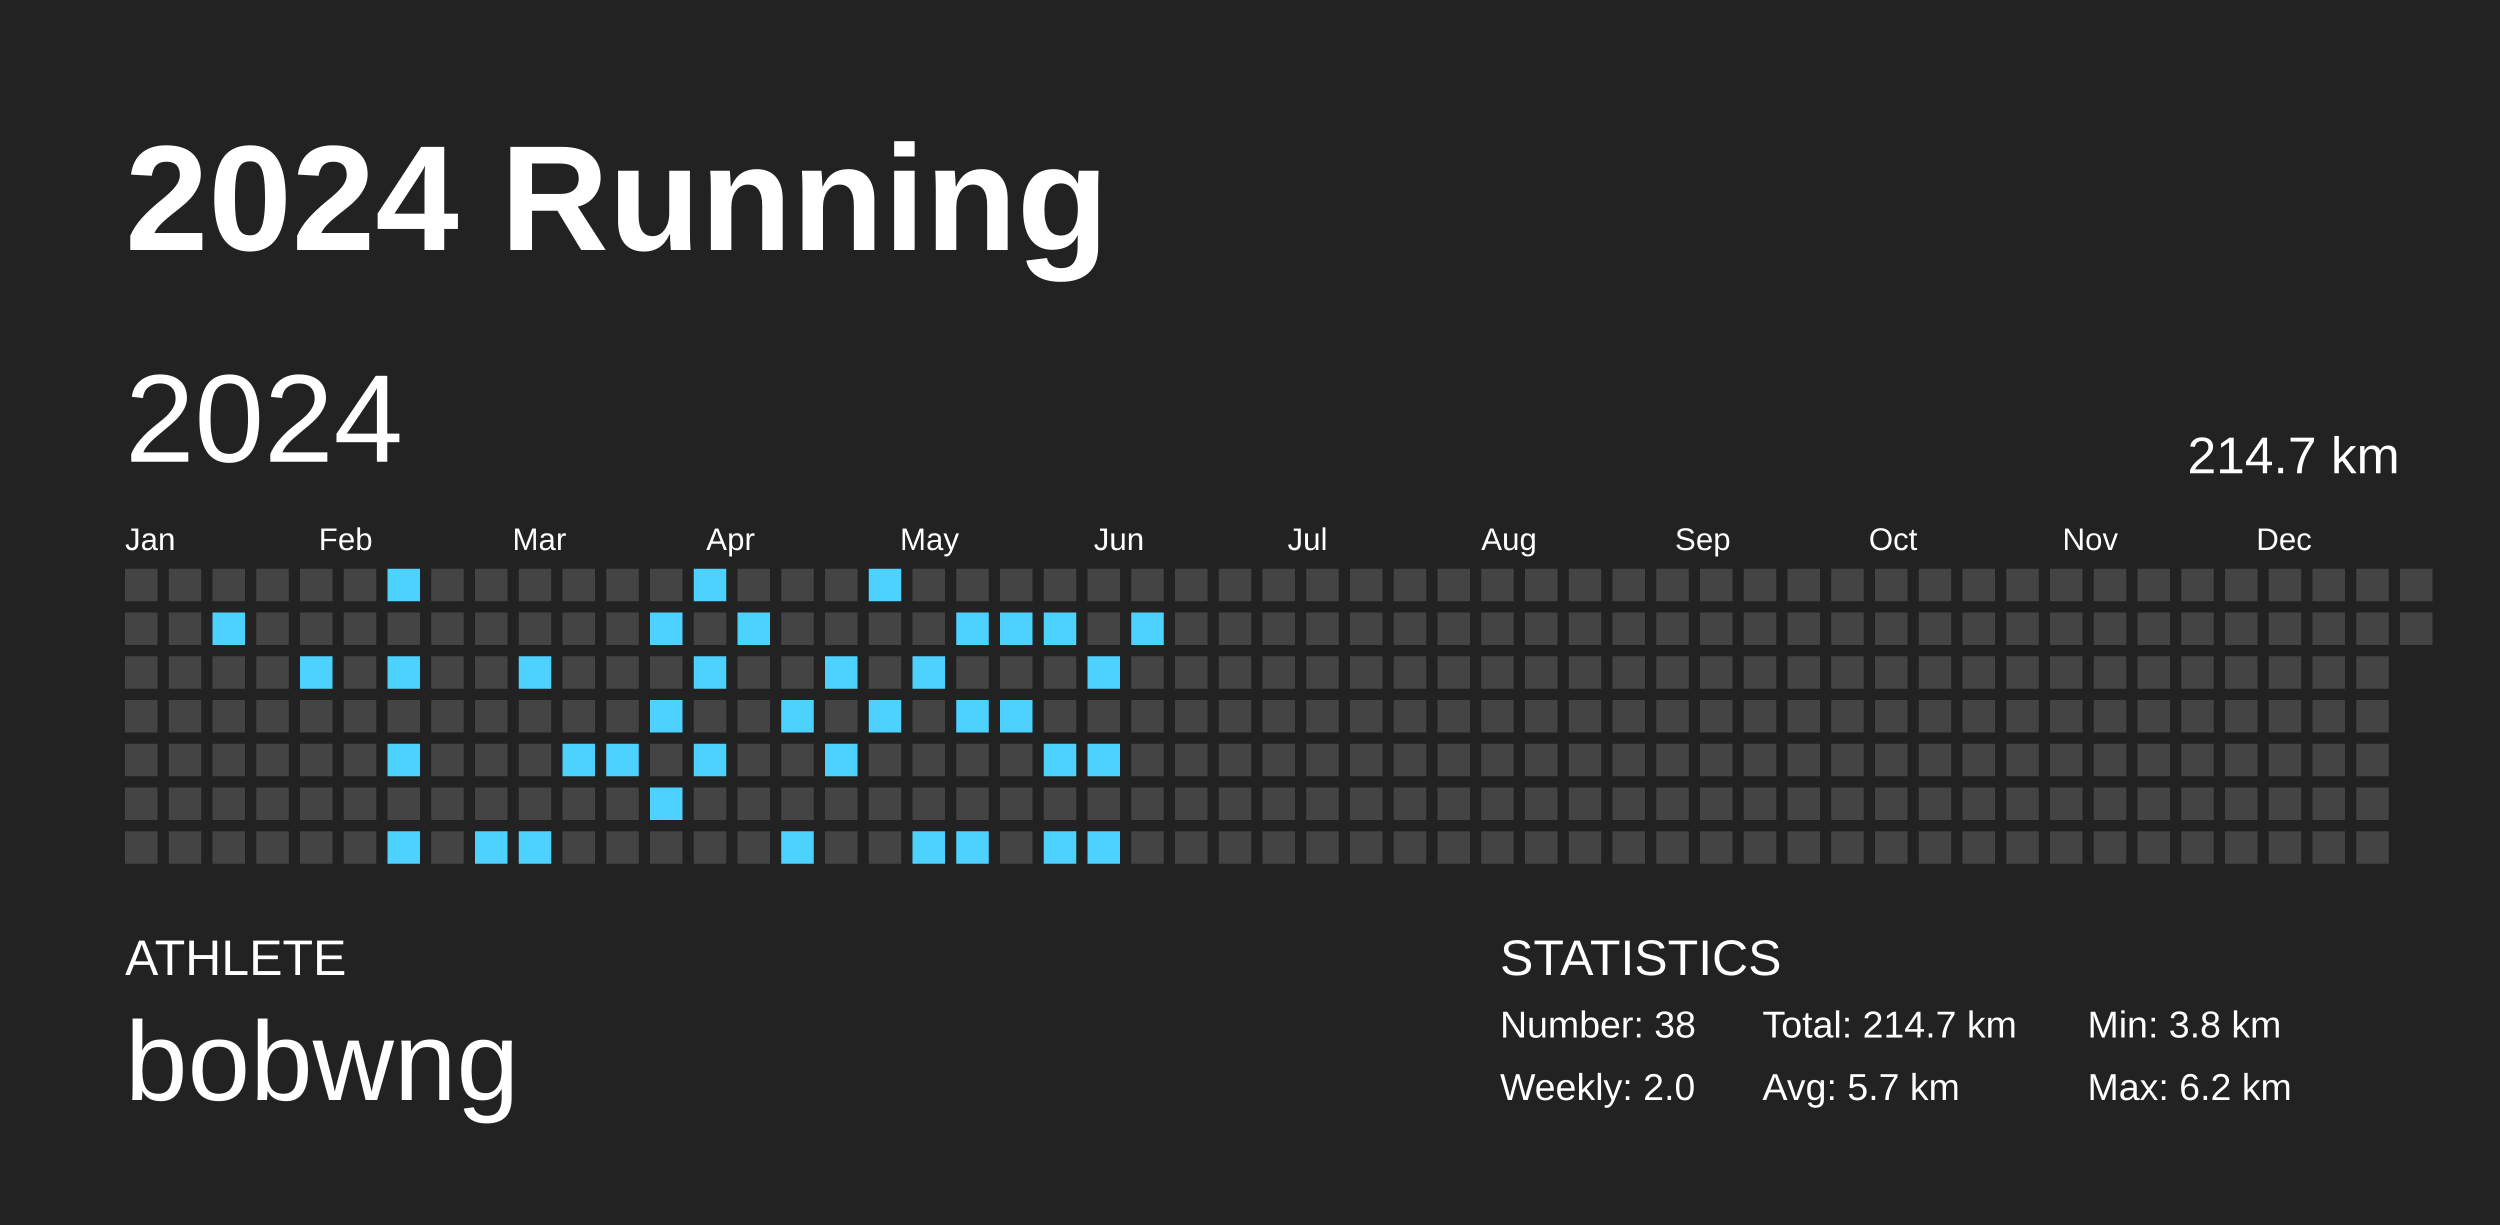
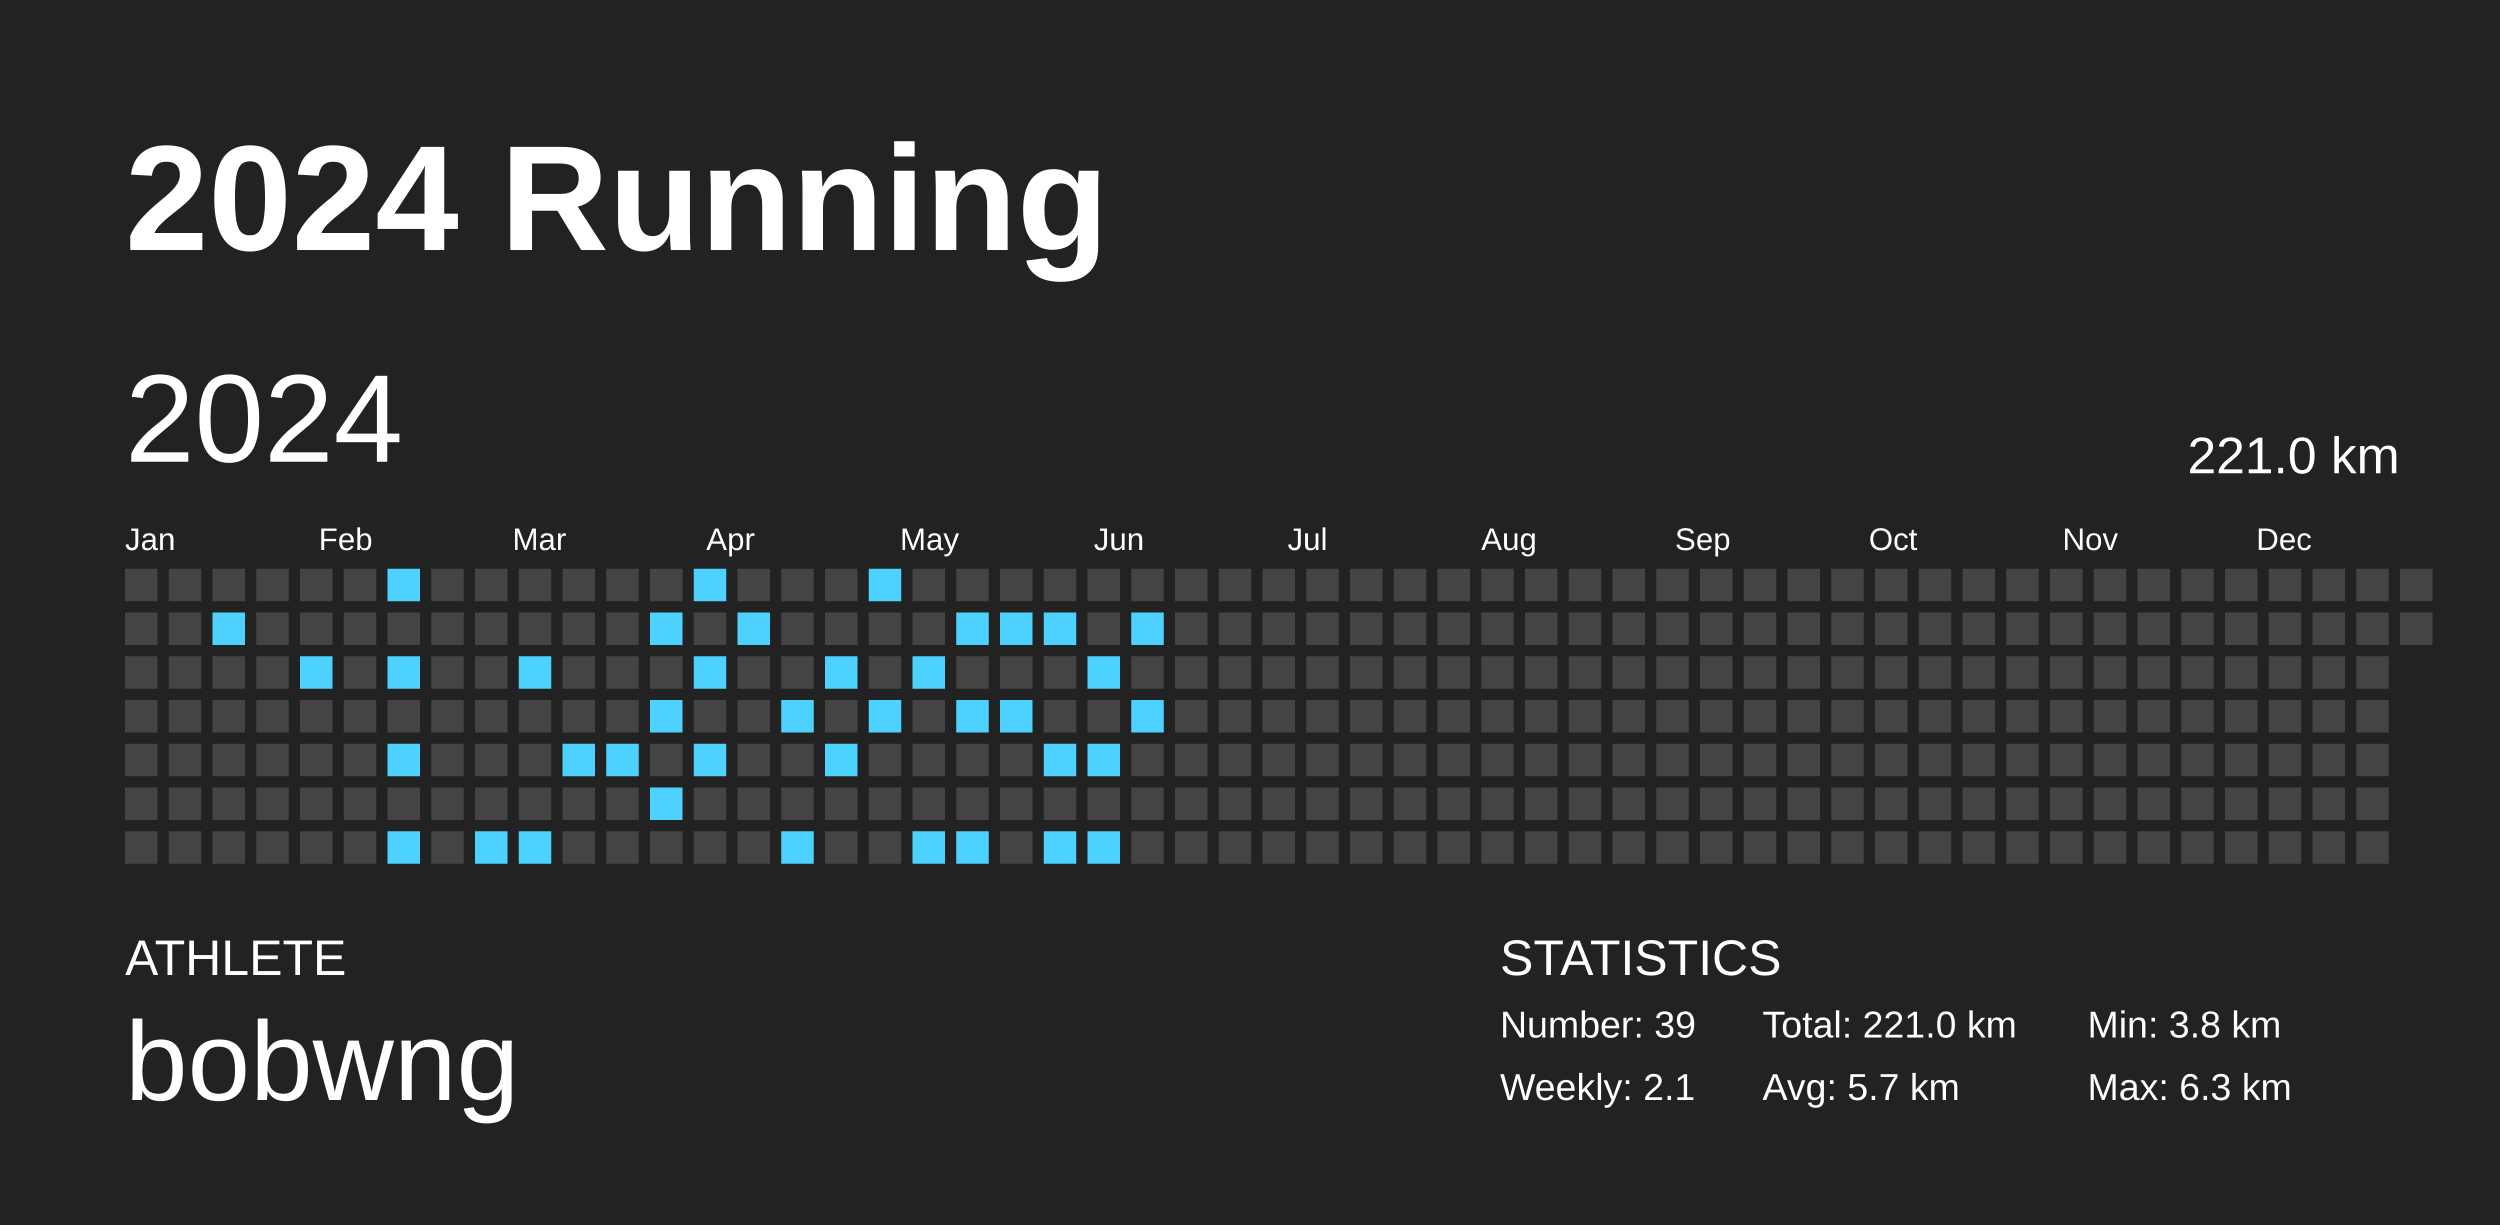
<svg xmlns="http://www.w3.org/2000/svg" baseProfile="full" height="98mm" version="1.1" viewBox="0,0,200,98" width="200mm">
  <defs />
  <rect fill="#222222" height="98" width="200" x="0" y="0" />
  <text fill="#FFFFFF" style="font-size:12px; font-family:Arial; font-weight:bold;" x="10" y="20">2024 Running</text>
  <text fill="#FFFFFF" style="font-size:4px; font-family:Arial" x="10" y="78">ATHLETE</text>
  <text fill="#FFFFFF" style="font-size:9px; font-family:Arial" x="10" y="88">bobwng</text>
  <text fill="#FFFFFF" style="font-size:4px; font-family:Arial" x="120" y="78">STATISTICS</text>
-   <text fill="#FFFFFF" style="font-size:3px; font-family:Arial" x="120" y="83">Number: 38</text>
-   <text fill="#FFFFFF" style="font-size:3px; font-family:Arial" x="120" y="88">Weekly: 2.0</text>
-   <text fill="#FFFFFF" style="font-size:3px; font-family:Arial" x="141" y="83">Total: 214.7 km</text>
+   <text fill="#FFFFFF" style="font-size:3px; font-family:Arial" x="120" y="83">Number: 39</text>
+   <text fill="#FFFFFF" style="font-size:3px; font-family:Arial" x="120" y="88">Weekly: 2.1</text>
+   <text fill="#FFFFFF" style="font-size:3px; font-family:Arial" x="141" y="83">Total: 221.0 km</text>
  <text fill="#FFFFFF" style="font-size:3px; font-family:Arial" x="141" y="88">Avg: 5.7 km</text>
  <text fill="#FFFFFF" style="font-size:3px; font-family:Arial" x="167" y="83">Min: 3.8 km</text>
-   <text fill="#FFFFFF" style="font-size:3px; font-family:Arial" x="167" y="88">Max: 6.2 km</text>
+   <text fill="#FFFFFF" style="font-size:3px; font-family:Arial" x="167" y="88">Max: 6.3 km</text>
  <text dominant-baseline="hanging" fill="#FFFFFF" style="font-size:10.0px; font-family:Arial;" x="10" y="30">2024</text>
-   <text dominant-baseline="hanging" fill="#FFFFFF" style="font-size:4.125px; font-family:Arial;" x="175" y="35">214.7 km</text>
+   <text dominant-baseline="hanging" fill="#FFFFFF" style="font-size:4.125px; font-family:Arial;" x="175" y="35">221.0 km</text>
  <text fill="#FFFFFF" style="font-size:2.5px; font-family:Arial" x="10.0" y="44">Jan</text>
  <text fill="#FFFFFF" style="font-size:2.5px; font-family:Arial" x="25.5" y="44">Feb</text>
  <text fill="#FFFFFF" style="font-size:2.5px; font-family:Arial" x="41.0" y="44">Mar</text>
  <text fill="#FFFFFF" style="font-size:2.5px; font-family:Arial" x="56.5" y="44">Apr</text>
  <text fill="#FFFFFF" style="font-size:2.5px; font-family:Arial" x="72.0" y="44">May</text>
  <text fill="#FFFFFF" style="font-size:2.5px; font-family:Arial" x="87.5" y="44">Jun</text>
  <text fill="#FFFFFF" style="font-size:2.5px; font-family:Arial" x="103.0" y="44">Jul</text>
  <text fill="#FFFFFF" style="font-size:2.5px; font-family:Arial" x="118.5" y="44">Aug</text>
  <text fill="#FFFFFF" style="font-size:2.5px; font-family:Arial" x="134.0" y="44">Sep</text>
  <text fill="#FFFFFF" style="font-size:2.5px; font-family:Arial" x="149.5" y="44">Oct</text>
  <text fill="#FFFFFF" style="font-size:2.5px; font-family:Arial" x="165.0" y="44">Nov</text>
  <text fill="#FFFFFF" style="font-size:2.5px; font-family:Arial" x="180.5" y="44">Dec</text>
  <rect fill="#444444" height="2.6" width="2.6" x="10.0" y="45.5" />
  <rect fill="#444444" height="2.6" width="2.6" x="10.0" y="49.0" />
  <rect fill="#444444" height="2.6" width="2.6" x="10.0" y="52.5" />
  <rect fill="#444444" height="2.6" width="2.6" x="10.0" y="56.0" />
  <rect fill="#444444" height="2.6" width="2.6" x="10.0" y="59.5" />
  <rect fill="#444444" height="2.6" width="2.6" x="10.0" y="63.0" />
  <rect fill="#444444" height="2.6" width="2.6" x="10.0" y="66.5" />
  <rect fill="#444444" height="2.6" width="2.6" x="13.5" y="45.5" />
  <rect fill="#444444" height="2.6" width="2.6" x="13.5" y="49.0" />
  <rect fill="#444444" height="2.6" width="2.6" x="13.5" y="52.5" />
  <rect fill="#444444" height="2.6" width="2.6" x="13.5" y="56.0" />
  <rect fill="#444444" height="2.6" width="2.6" x="13.5" y="59.5" />
  <rect fill="#444444" height="2.6" width="2.6" x="13.5" y="63.0" />
  <rect fill="#444444" height="2.6" width="2.6" x="13.5" y="66.5" />
  <rect fill="#444444" height="2.6" width="2.6" x="17.0" y="45.5" />
  <rect fill="#4dd2ff" height="2.6" width="2.6" x="17.0" y="49.0" />
  <rect fill="#444444" height="2.6" width="2.6" x="17.0" y="52.5" />
  <rect fill="#444444" height="2.6" width="2.6" x="17.0" y="56.0" />
  <rect fill="#444444" height="2.6" width="2.6" x="17.0" y="59.5" />
  <rect fill="#444444" height="2.6" width="2.6" x="17.0" y="63.0" />
  <rect fill="#444444" height="2.6" width="2.6" x="17.0" y="66.5" />
  <rect fill="#444444" height="2.6" width="2.6" x="20.5" y="45.5" />
  <rect fill="#444444" height="2.6" width="2.6" x="20.5" y="49.0" />
  <rect fill="#444444" height="2.6" width="2.6" x="20.5" y="52.5" />
  <rect fill="#444444" height="2.6" width="2.6" x="20.5" y="56.0" />
  <rect fill="#444444" height="2.6" width="2.6" x="20.5" y="59.5" />
  <rect fill="#444444" height="2.6" width="2.6" x="20.5" y="63.0" />
  <rect fill="#444444" height="2.6" width="2.6" x="20.5" y="66.5" />
  <rect fill="#444444" height="2.6" width="2.6" x="24.0" y="45.5" />
  <rect fill="#444444" height="2.6" width="2.6" x="24.0" y="49.0" />
  <rect fill="#4dd2ff" height="2.6" width="2.6" x="24.0" y="52.5" />
  <rect fill="#444444" height="2.6" width="2.6" x="24.0" y="56.0" />
  <rect fill="#444444" height="2.6" width="2.6" x="24.0" y="59.5" />
  <rect fill="#444444" height="2.6" width="2.6" x="24.0" y="63.0" />
  <rect fill="#444444" height="2.6" width="2.6" x="24.0" y="66.5" />
  <rect fill="#444444" height="2.6" width="2.6" x="27.5" y="45.5" />
  <rect fill="#444444" height="2.6" width="2.6" x="27.5" y="49.0" />
  <rect fill="#444444" height="2.6" width="2.6" x="27.5" y="52.5" />
  <rect fill="#444444" height="2.6" width="2.6" x="27.5" y="56.0" />
  <rect fill="#444444" height="2.6" width="2.6" x="27.5" y="59.5" />
  <rect fill="#444444" height="2.6" width="2.6" x="27.5" y="63.0" />
  <rect fill="#444444" height="2.6" width="2.6" x="27.5" y="66.5" />
  <rect fill="#4dd2ff" height="2.6" width="2.6" x="31.0" y="45.5" />
  <rect fill="#444444" height="2.6" width="2.6" x="31.0" y="49.0" />
  <rect fill="#4dd2ff" height="2.6" width="2.6" x="31.0" y="52.5" />
  <rect fill="#444444" height="2.6" width="2.6" x="31.0" y="56.0" />
  <rect fill="#4dd2ff" height="2.6" width="2.6" x="31.0" y="59.5" />
  <rect fill="#444444" height="2.6" width="2.6" x="31.0" y="63.0" />
  <rect fill="#4dd2ff" height="2.6" width="2.6" x="31.0" y="66.5" />
  <rect fill="#444444" height="2.6" width="2.6" x="34.5" y="45.5" />
  <rect fill="#444444" height="2.6" width="2.6" x="34.5" y="49.0" />
  <rect fill="#444444" height="2.6" width="2.6" x="34.5" y="52.5" />
  <rect fill="#444444" height="2.6" width="2.6" x="34.5" y="56.0" />
  <rect fill="#444444" height="2.6" width="2.6" x="34.5" y="59.5" />
  <rect fill="#444444" height="2.6" width="2.6" x="34.5" y="63.0" />
  <rect fill="#444444" height="2.6" width="2.6" x="34.5" y="66.5" />
  <rect fill="#444444" height="2.6" width="2.6" x="38.0" y="45.5" />
  <rect fill="#444444" height="2.6" width="2.6" x="38.0" y="49.0" />
  <rect fill="#444444" height="2.6" width="2.6" x="38.0" y="52.5" />
  <rect fill="#444444" height="2.6" width="2.6" x="38.0" y="56.0" />
  <rect fill="#444444" height="2.6" width="2.6" x="38.0" y="59.5" />
  <rect fill="#444444" height="2.6" width="2.6" x="38.0" y="63.0" />
  <rect fill="#4dd2ff" height="2.6" width="2.6" x="38.0" y="66.5" />
  <rect fill="#444444" height="2.6" width="2.6" x="41.5" y="45.5" />
  <rect fill="#444444" height="2.6" width="2.6" x="41.5" y="49.0" />
  <rect fill="#4dd2ff" height="2.6" width="2.6" x="41.5" y="52.5" />
  <rect fill="#444444" height="2.6" width="2.6" x="41.5" y="56.0" />
  <rect fill="#444444" height="2.6" width="2.6" x="41.5" y="59.5" />
  <rect fill="#444444" height="2.6" width="2.6" x="41.5" y="63.0" />
  <rect fill="#4dd2ff" height="2.6" width="2.6" x="41.5" y="66.5" />
  <rect fill="#444444" height="2.6" width="2.6" x="45.0" y="45.5" />
  <rect fill="#444444" height="2.6" width="2.6" x="45.0" y="49.0" />
  <rect fill="#444444" height="2.6" width="2.6" x="45.0" y="52.5" />
  <rect fill="#444444" height="2.6" width="2.6" x="45.0" y="56.0" />
  <rect fill="#4dd2ff" height="2.6" width="2.6" x="45.0" y="59.5" />
  <rect fill="#444444" height="2.6" width="2.6" x="45.0" y="63.0" />
  <rect fill="#444444" height="2.6" width="2.6" x="45.0" y="66.5" />
  <rect fill="#444444" height="2.6" width="2.6" x="48.5" y="45.5" />
  <rect fill="#444444" height="2.6" width="2.6" x="48.5" y="49.0" />
  <rect fill="#444444" height="2.6" width="2.6" x="48.5" y="52.5" />
  <rect fill="#444444" height="2.6" width="2.6" x="48.5" y="56.0" />
  <rect fill="#4dd2ff" height="2.6" width="2.6" x="48.5" y="59.5" />
  <rect fill="#444444" height="2.6" width="2.6" x="48.5" y="63.0" />
  <rect fill="#444444" height="2.6" width="2.6" x="48.5" y="66.5" />
  <rect fill="#444444" height="2.6" width="2.6" x="52.0" y="45.5" />
  <rect fill="#4dd2ff" height="2.6" width="2.6" x="52.0" y="49.0" />
  <rect fill="#444444" height="2.6" width="2.6" x="52.0" y="52.5" />
  <rect fill="#4dd2ff" height="2.6" width="2.6" x="52.0" y="56.0" />
  <rect fill="#444444" height="2.6" width="2.6" x="52.0" y="59.5" />
  <rect fill="#4dd2ff" height="2.6" width="2.6" x="52.0" y="63.0" />
  <rect fill="#444444" height="2.6" width="2.6" x="52.0" y="66.5" />
  <rect fill="#4dd2ff" height="2.6" width="2.6" x="55.5" y="45.5" />
  <rect fill="#444444" height="2.6" width="2.6" x="55.5" y="49.0" />
  <rect fill="#4dd2ff" height="2.6" width="2.6" x="55.5" y="52.5" />
  <rect fill="#444444" height="2.6" width="2.6" x="55.5" y="56.0" />
  <rect fill="#4dd2ff" height="2.6" width="2.6" x="55.5" y="59.5" />
  <rect fill="#444444" height="2.6" width="2.6" x="55.5" y="63.0" />
  <rect fill="#444444" height="2.6" width="2.6" x="55.5" y="66.5" />
  <rect fill="#444444" height="2.6" width="2.6" x="59.0" y="45.5" />
  <rect fill="#4dd2ff" height="2.6" width="2.6" x="59.0" y="49.0" />
  <rect fill="#444444" height="2.6" width="2.6" x="59.0" y="52.5" />
  <rect fill="#444444" height="2.6" width="2.6" x="59.0" y="56.0" />
  <rect fill="#444444" height="2.6" width="2.6" x="59.0" y="59.5" />
  <rect fill="#444444" height="2.6" width="2.6" x="59.0" y="63.0" />
  <rect fill="#444444" height="2.6" width="2.6" x="59.0" y="66.5" />
  <rect fill="#444444" height="2.6" width="2.6" x="62.5" y="45.5" />
  <rect fill="#444444" height="2.6" width="2.6" x="62.5" y="49.0" />
  <rect fill="#444444" height="2.6" width="2.6" x="62.5" y="52.5" />
  <rect fill="#4dd2ff" height="2.6" width="2.6" x="62.5" y="56.0" />
  <rect fill="#444444" height="2.6" width="2.6" x="62.5" y="59.5" />
  <rect fill="#444444" height="2.6" width="2.6" x="62.5" y="63.0" />
  <rect fill="#4dd2ff" height="2.6" width="2.6" x="62.5" y="66.5" />
  <rect fill="#444444" height="2.6" width="2.6" x="66.0" y="45.5" />
  <rect fill="#444444" height="2.6" width="2.6" x="66.0" y="49.0" />
  <rect fill="#4dd2ff" height="2.6" width="2.6" x="66.0" y="52.5" />
  <rect fill="#444444" height="2.6" width="2.6" x="66.0" y="56.0" />
  <rect fill="#4dd2ff" height="2.6" width="2.6" x="66.0" y="59.5" />
  <rect fill="#444444" height="2.6" width="2.6" x="66.0" y="63.0" />
  <rect fill="#444444" height="2.6" width="2.6" x="66.0" y="66.5" />
  <rect fill="#4dd2ff" height="2.6" width="2.6" x="69.5" y="45.5" />
  <rect fill="#444444" height="2.6" width="2.6" x="69.5" y="49.0" />
  <rect fill="#444444" height="2.6" width="2.6" x="69.5" y="52.5" />
  <rect fill="#4dd2ff" height="2.6" width="2.6" x="69.5" y="56.0" />
  <rect fill="#444444" height="2.6" width="2.6" x="69.5" y="59.5" />
  <rect fill="#444444" height="2.6" width="2.6" x="69.5" y="63.0" />
  <rect fill="#444444" height="2.6" width="2.6" x="69.5" y="66.5" />
  <rect fill="#444444" height="2.6" width="2.6" x="73.0" y="45.5" />
  <rect fill="#444444" height="2.6" width="2.6" x="73.0" y="49.0" />
  <rect fill="#4dd2ff" height="2.6" width="2.6" x="73.0" y="52.5" />
  <rect fill="#444444" height="2.6" width="2.6" x="73.0" y="56.0" />
  <rect fill="#444444" height="2.6" width="2.6" x="73.0" y="59.5" />
  <rect fill="#444444" height="2.6" width="2.6" x="73.0" y="63.0" />
  <rect fill="#4dd2ff" height="2.6" width="2.6" x="73.0" y="66.5" />
  <rect fill="#444444" height="2.6" width="2.6" x="76.5" y="45.5" />
  <rect fill="#4dd2ff" height="2.6" width="2.6" x="76.5" y="49.0" />
  <rect fill="#444444" height="2.6" width="2.6" x="76.5" y="52.5" />
  <rect fill="#4dd2ff" height="2.6" width="2.6" x="76.5" y="56.0" />
  <rect fill="#444444" height="2.6" width="2.6" x="76.5" y="59.5" />
  <rect fill="#444444" height="2.6" width="2.6" x="76.5" y="63.0" />
  <rect fill="#4dd2ff" height="2.6" width="2.6" x="76.5" y="66.5" />
  <rect fill="#444444" height="2.6" width="2.6" x="80.0" y="45.5" />
  <rect fill="#4dd2ff" height="2.6" width="2.6" x="80.0" y="49.0" />
  <rect fill="#444444" height="2.6" width="2.6" x="80.0" y="52.5" />
  <rect fill="#4dd2ff" height="2.6" width="2.6" x="80.0" y="56.0" />
  <rect fill="#444444" height="2.6" width="2.6" x="80.0" y="59.5" />
  <rect fill="#444444" height="2.6" width="2.6" x="80.0" y="63.0" />
  <rect fill="#444444" height="2.6" width="2.6" x="80.0" y="66.5" />
  <rect fill="#444444" height="2.6" width="2.6" x="83.5" y="45.5" />
  <rect fill="#4dd2ff" height="2.6" width="2.6" x="83.5" y="49.0" />
  <rect fill="#444444" height="2.6" width="2.6" x="83.5" y="52.5" />
  <rect fill="#444444" height="2.6" width="2.6" x="83.5" y="56.0" />
  <rect fill="#4dd2ff" height="2.6" width="2.6" x="83.5" y="59.5" />
  <rect fill="#444444" height="2.6" width="2.6" x="83.5" y="63.0" />
  <rect fill="#4dd2ff" height="2.6" width="2.6" x="83.5" y="66.5" />
  <rect fill="#444444" height="2.6" width="2.6" x="87.0" y="45.5" />
  <rect fill="#444444" height="2.6" width="2.6" x="87.0" y="49.0" />
  <rect fill="#4dd2ff" height="2.6" width="2.6" x="87.0" y="52.5" />
  <rect fill="#444444" height="2.6" width="2.6" x="87.0" y="56.0" />
  <rect fill="#4dd2ff" height="2.6" width="2.6" x="87.0" y="59.5" />
  <rect fill="#444444" height="2.6" width="2.6" x="87.0" y="63.0" />
  <rect fill="#4dd2ff" height="2.6" width="2.6" x="87.0" y="66.5" />
  <rect fill="#444444" height="2.6" width="2.6" x="90.5" y="45.5" />
  <rect fill="#4dd2ff" height="2.6" width="2.6" x="90.5" y="49.0" />
  <rect fill="#444444" height="2.6" width="2.6" x="90.5" y="52.5" />
-   <rect fill="#444444" height="2.6" width="2.6" x="90.5" y="56.0" />
+   <rect fill="#4dd2ff" height="2.6" width="2.6" x="90.5" y="56.0" />
  <rect fill="#444444" height="2.6" width="2.6" x="90.5" y="59.5" />
  <rect fill="#444444" height="2.6" width="2.6" x="90.5" y="63.0" />
  <rect fill="#444444" height="2.6" width="2.6" x="90.5" y="66.5" />
  <rect fill="#444444" height="2.6" width="2.6" x="94.0" y="45.5" />
  <rect fill="#444444" height="2.6" width="2.6" x="94.0" y="49.0" />
  <rect fill="#444444" height="2.6" width="2.6" x="94.0" y="52.5" />
  <rect fill="#444444" height="2.6" width="2.6" x="94.0" y="56.0" />
  <rect fill="#444444" height="2.6" width="2.6" x="94.0" y="59.5" />
  <rect fill="#444444" height="2.6" width="2.6" x="94.0" y="63.0" />
  <rect fill="#444444" height="2.6" width="2.6" x="94.0" y="66.5" />
  <rect fill="#444444" height="2.6" width="2.6" x="97.5" y="45.5" />
  <rect fill="#444444" height="2.6" width="2.6" x="97.5" y="49.0" />
  <rect fill="#444444" height="2.6" width="2.6" x="97.5" y="52.5" />
  <rect fill="#444444" height="2.6" width="2.6" x="97.5" y="56.0" />
  <rect fill="#444444" height="2.6" width="2.6" x="97.5" y="59.5" />
  <rect fill="#444444" height="2.6" width="2.6" x="97.5" y="63.0" />
  <rect fill="#444444" height="2.6" width="2.6" x="97.5" y="66.5" />
  <rect fill="#444444" height="2.6" width="2.6" x="101.0" y="45.5" />
  <rect fill="#444444" height="2.6" width="2.6" x="101.0" y="49.0" />
  <rect fill="#444444" height="2.6" width="2.6" x="101.0" y="52.5" />
  <rect fill="#444444" height="2.6" width="2.6" x="101.0" y="56.0" />
  <rect fill="#444444" height="2.6" width="2.6" x="101.0" y="59.5" />
  <rect fill="#444444" height="2.6" width="2.6" x="101.0" y="63.0" />
  <rect fill="#444444" height="2.6" width="2.6" x="101.0" y="66.5" />
  <rect fill="#444444" height="2.6" width="2.6" x="104.5" y="45.5" />
  <rect fill="#444444" height="2.6" width="2.6" x="104.5" y="49.0" />
  <rect fill="#444444" height="2.6" width="2.6" x="104.5" y="52.5" />
  <rect fill="#444444" height="2.6" width="2.6" x="104.5" y="56.0" />
  <rect fill="#444444" height="2.6" width="2.6" x="104.5" y="59.5" />
  <rect fill="#444444" height="2.6" width="2.6" x="104.5" y="63.0" />
  <rect fill="#444444" height="2.6" width="2.6" x="104.5" y="66.5" />
  <rect fill="#444444" height="2.6" width="2.6" x="108.0" y="45.5" />
  <rect fill="#444444" height="2.6" width="2.6" x="108.0" y="49.0" />
  <rect fill="#444444" height="2.6" width="2.6" x="108.0" y="52.5" />
  <rect fill="#444444" height="2.6" width="2.6" x="108.0" y="56.0" />
  <rect fill="#444444" height="2.6" width="2.6" x="108.0" y="59.5" />
  <rect fill="#444444" height="2.6" width="2.6" x="108.0" y="63.0" />
  <rect fill="#444444" height="2.6" width="2.6" x="108.0" y="66.5" />
  <rect fill="#444444" height="2.6" width="2.6" x="111.5" y="45.5" />
  <rect fill="#444444" height="2.6" width="2.6" x="111.5" y="49.0" />
  <rect fill="#444444" height="2.6" width="2.6" x="111.5" y="52.5" />
  <rect fill="#444444" height="2.6" width="2.6" x="111.5" y="56.0" />
  <rect fill="#444444" height="2.6" width="2.6" x="111.5" y="59.5" />
  <rect fill="#444444" height="2.6" width="2.6" x="111.5" y="63.0" />
  <rect fill="#444444" height="2.6" width="2.6" x="111.5" y="66.5" />
  <rect fill="#444444" height="2.6" width="2.6" x="115.0" y="45.5" />
  <rect fill="#444444" height="2.6" width="2.6" x="115.0" y="49.0" />
  <rect fill="#444444" height="2.6" width="2.6" x="115.0" y="52.5" />
  <rect fill="#444444" height="2.6" width="2.6" x="115.0" y="56.0" />
  <rect fill="#444444" height="2.6" width="2.6" x="115.0" y="59.5" />
  <rect fill="#444444" height="2.6" width="2.6" x="115.0" y="63.0" />
  <rect fill="#444444" height="2.6" width="2.6" x="115.0" y="66.5" />
  <rect fill="#444444" height="2.6" width="2.6" x="118.5" y="45.5" />
  <rect fill="#444444" height="2.6" width="2.6" x="118.5" y="49.0" />
  <rect fill="#444444" height="2.6" width="2.6" x="118.5" y="52.5" />
  <rect fill="#444444" height="2.6" width="2.6" x="118.5" y="56.0" />
  <rect fill="#444444" height="2.6" width="2.6" x="118.5" y="59.5" />
  <rect fill="#444444" height="2.6" width="2.6" x="118.5" y="63.0" />
  <rect fill="#444444" height="2.6" width="2.6" x="118.5" y="66.5" />
  <rect fill="#444444" height="2.6" width="2.6" x="122.0" y="45.5" />
  <rect fill="#444444" height="2.6" width="2.6" x="122.0" y="49.0" />
  <rect fill="#444444" height="2.6" width="2.6" x="122.0" y="52.5" />
  <rect fill="#444444" height="2.6" width="2.6" x="122.0" y="56.0" />
  <rect fill="#444444" height="2.6" width="2.6" x="122.0" y="59.5" />
  <rect fill="#444444" height="2.6" width="2.6" x="122.0" y="63.0" />
  <rect fill="#444444" height="2.6" width="2.6" x="122.0" y="66.5" />
  <rect fill="#444444" height="2.6" width="2.6" x="125.5" y="45.5" />
  <rect fill="#444444" height="2.6" width="2.6" x="125.5" y="49.0" />
  <rect fill="#444444" height="2.6" width="2.6" x="125.5" y="52.5" />
  <rect fill="#444444" height="2.6" width="2.6" x="125.5" y="56.0" />
  <rect fill="#444444" height="2.6" width="2.6" x="125.5" y="59.5" />
  <rect fill="#444444" height="2.6" width="2.6" x="125.5" y="63.0" />
  <rect fill="#444444" height="2.6" width="2.6" x="125.5" y="66.5" />
  <rect fill="#444444" height="2.6" width="2.6" x="129.0" y="45.5" />
  <rect fill="#444444" height="2.6" width="2.6" x="129.0" y="49.0" />
  <rect fill="#444444" height="2.6" width="2.6" x="129.0" y="52.5" />
  <rect fill="#444444" height="2.6" width="2.6" x="129.0" y="56.0" />
  <rect fill="#444444" height="2.6" width="2.6" x="129.0" y="59.5" />
  <rect fill="#444444" height="2.6" width="2.6" x="129.0" y="63.0" />
  <rect fill="#444444" height="2.6" width="2.6" x="129.0" y="66.5" />
  <rect fill="#444444" height="2.6" width="2.6" x="132.5" y="45.5" />
  <rect fill="#444444" height="2.6" width="2.6" x="132.5" y="49.0" />
  <rect fill="#444444" height="2.6" width="2.6" x="132.5" y="52.5" />
  <rect fill="#444444" height="2.6" width="2.6" x="132.5" y="56.0" />
  <rect fill="#444444" height="2.6" width="2.6" x="132.5" y="59.5" />
  <rect fill="#444444" height="2.6" width="2.6" x="132.5" y="63.0" />
  <rect fill="#444444" height="2.6" width="2.6" x="132.5" y="66.5" />
  <rect fill="#444444" height="2.6" width="2.6" x="136.0" y="45.5" />
  <rect fill="#444444" height="2.6" width="2.6" x="136.0" y="49.0" />
  <rect fill="#444444" height="2.6" width="2.6" x="136.0" y="52.5" />
  <rect fill="#444444" height="2.6" width="2.6" x="136.0" y="56.0" />
  <rect fill="#444444" height="2.6" width="2.6" x="136.0" y="59.5" />
  <rect fill="#444444" height="2.6" width="2.6" x="136.0" y="63.0" />
  <rect fill="#444444" height="2.6" width="2.6" x="136.0" y="66.5" />
  <rect fill="#444444" height="2.6" width="2.6" x="139.5" y="45.5" />
  <rect fill="#444444" height="2.6" width="2.6" x="139.5" y="49.0" />
  <rect fill="#444444" height="2.6" width="2.6" x="139.5" y="52.5" />
  <rect fill="#444444" height="2.6" width="2.6" x="139.5" y="56.0" />
  <rect fill="#444444" height="2.6" width="2.6" x="139.5" y="59.5" />
  <rect fill="#444444" height="2.6" width="2.6" x="139.5" y="63.0" />
  <rect fill="#444444" height="2.6" width="2.6" x="139.5" y="66.5" />
  <rect fill="#444444" height="2.6" width="2.6" x="143.0" y="45.5" />
  <rect fill="#444444" height="2.6" width="2.6" x="143.0" y="49.0" />
  <rect fill="#444444" height="2.6" width="2.6" x="143.0" y="52.5" />
  <rect fill="#444444" height="2.6" width="2.6" x="143.0" y="56.0" />
  <rect fill="#444444" height="2.6" width="2.6" x="143.0" y="59.5" />
  <rect fill="#444444" height="2.6" width="2.6" x="143.0" y="63.0" />
  <rect fill="#444444" height="2.6" width="2.6" x="143.0" y="66.5" />
  <rect fill="#444444" height="2.6" width="2.6" x="146.5" y="45.5" />
  <rect fill="#444444" height="2.6" width="2.6" x="146.5" y="49.0" />
  <rect fill="#444444" height="2.6" width="2.6" x="146.5" y="52.5" />
  <rect fill="#444444" height="2.6" width="2.6" x="146.5" y="56.0" />
  <rect fill="#444444" height="2.6" width="2.6" x="146.5" y="59.5" />
  <rect fill="#444444" height="2.6" width="2.6" x="146.5" y="63.0" />
  <rect fill="#444444" height="2.6" width="2.6" x="146.5" y="66.5" />
  <rect fill="#444444" height="2.6" width="2.6" x="150.0" y="45.5" />
  <rect fill="#444444" height="2.6" width="2.6" x="150.0" y="49.0" />
  <rect fill="#444444" height="2.6" width="2.6" x="150.0" y="52.5" />
  <rect fill="#444444" height="2.6" width="2.6" x="150.0" y="56.0" />
  <rect fill="#444444" height="2.6" width="2.6" x="150.0" y="59.5" />
  <rect fill="#444444" height="2.6" width="2.6" x="150.0" y="63.0" />
  <rect fill="#444444" height="2.6" width="2.6" x="150.0" y="66.5" />
  <rect fill="#444444" height="2.6" width="2.6" x="153.5" y="45.5" />
  <rect fill="#444444" height="2.6" width="2.6" x="153.5" y="49.0" />
  <rect fill="#444444" height="2.6" width="2.6" x="153.5" y="52.5" />
  <rect fill="#444444" height="2.6" width="2.6" x="153.5" y="56.0" />
  <rect fill="#444444" height="2.6" width="2.6" x="153.5" y="59.5" />
  <rect fill="#444444" height="2.6" width="2.6" x="153.5" y="63.0" />
  <rect fill="#444444" height="2.6" width="2.6" x="153.5" y="66.5" />
  <rect fill="#444444" height="2.6" width="2.6" x="157.0" y="45.5" />
  <rect fill="#444444" height="2.6" width="2.6" x="157.0" y="49.0" />
  <rect fill="#444444" height="2.6" width="2.6" x="157.0" y="52.5" />
  <rect fill="#444444" height="2.6" width="2.6" x="157.0" y="56.0" />
  <rect fill="#444444" height="2.6" width="2.6" x="157.0" y="59.5" />
  <rect fill="#444444" height="2.6" width="2.6" x="157.0" y="63.0" />
  <rect fill="#444444" height="2.6" width="2.6" x="157.0" y="66.5" />
  <rect fill="#444444" height="2.6" width="2.6" x="160.5" y="45.5" />
  <rect fill="#444444" height="2.6" width="2.6" x="160.5" y="49.0" />
  <rect fill="#444444" height="2.6" width="2.6" x="160.5" y="52.5" />
  <rect fill="#444444" height="2.6" width="2.6" x="160.5" y="56.0" />
  <rect fill="#444444" height="2.6" width="2.6" x="160.5" y="59.5" />
  <rect fill="#444444" height="2.6" width="2.6" x="160.5" y="63.0" />
  <rect fill="#444444" height="2.6" width="2.6" x="160.5" y="66.5" />
  <rect fill="#444444" height="2.6" width="2.6" x="164.0" y="45.5" />
  <rect fill="#444444" height="2.6" width="2.6" x="164.0" y="49.0" />
  <rect fill="#444444" height="2.6" width="2.6" x="164.0" y="52.5" />
  <rect fill="#444444" height="2.6" width="2.6" x="164.0" y="56.0" />
  <rect fill="#444444" height="2.6" width="2.6" x="164.0" y="59.5" />
  <rect fill="#444444" height="2.6" width="2.6" x="164.0" y="63.0" />
  <rect fill="#444444" height="2.6" width="2.6" x="164.0" y="66.5" />
  <rect fill="#444444" height="2.6" width="2.6" x="167.5" y="45.5" />
  <rect fill="#444444" height="2.6" width="2.6" x="167.5" y="49.0" />
  <rect fill="#444444" height="2.6" width="2.6" x="167.5" y="52.5" />
  <rect fill="#444444" height="2.6" width="2.6" x="167.5" y="56.0" />
  <rect fill="#444444" height="2.6" width="2.6" x="167.5" y="59.5" />
  <rect fill="#444444" height="2.6" width="2.6" x="167.5" y="63.0" />
  <rect fill="#444444" height="2.6" width="2.6" x="167.5" y="66.5" />
  <rect fill="#444444" height="2.6" width="2.6" x="171.0" y="45.5" />
  <rect fill="#444444" height="2.6" width="2.6" x="171.0" y="49.0" />
  <rect fill="#444444" height="2.6" width="2.6" x="171.0" y="52.5" />
  <rect fill="#444444" height="2.6" width="2.6" x="171.0" y="56.0" />
  <rect fill="#444444" height="2.6" width="2.6" x="171.0" y="59.5" />
  <rect fill="#444444" height="2.6" width="2.6" x="171.0" y="63.0" />
  <rect fill="#444444" height="2.6" width="2.6" x="171.0" y="66.5" />
  <rect fill="#444444" height="2.6" width="2.6" x="174.5" y="45.5" />
  <rect fill="#444444" height="2.6" width="2.6" x="174.5" y="49.0" />
  <rect fill="#444444" height="2.6" width="2.6" x="174.5" y="52.5" />
  <rect fill="#444444" height="2.6" width="2.6" x="174.5" y="56.0" />
  <rect fill="#444444" height="2.6" width="2.6" x="174.5" y="59.5" />
  <rect fill="#444444" height="2.6" width="2.6" x="174.5" y="63.0" />
  <rect fill="#444444" height="2.6" width="2.6" x="174.5" y="66.5" />
  <rect fill="#444444" height="2.6" width="2.6" x="178.0" y="45.5" />
  <rect fill="#444444" height="2.6" width="2.6" x="178.0" y="49.0" />
  <rect fill="#444444" height="2.6" width="2.6" x="178.0" y="52.5" />
  <rect fill="#444444" height="2.6" width="2.6" x="178.0" y="56.0" />
  <rect fill="#444444" height="2.6" width="2.6" x="178.0" y="59.5" />
  <rect fill="#444444" height="2.6" width="2.6" x="178.0" y="63.0" />
  <rect fill="#444444" height="2.6" width="2.6" x="178.0" y="66.5" />
  <rect fill="#444444" height="2.6" width="2.6" x="181.5" y="45.5" />
  <rect fill="#444444" height="2.6" width="2.6" x="181.5" y="49.0" />
  <rect fill="#444444" height="2.6" width="2.6" x="181.5" y="52.5" />
  <rect fill="#444444" height="2.6" width="2.6" x="181.5" y="56.0" />
  <rect fill="#444444" height="2.6" width="2.6" x="181.5" y="59.5" />
  <rect fill="#444444" height="2.6" width="2.6" x="181.5" y="63.0" />
  <rect fill="#444444" height="2.6" width="2.6" x="181.5" y="66.5" />
  <rect fill="#444444" height="2.6" width="2.6" x="185.0" y="45.5" />
  <rect fill="#444444" height="2.6" width="2.6" x="185.0" y="49.0" />
  <rect fill="#444444" height="2.6" width="2.6" x="185.0" y="52.5" />
  <rect fill="#444444" height="2.6" width="2.6" x="185.0" y="56.0" />
  <rect fill="#444444" height="2.6" width="2.6" x="185.0" y="59.5" />
  <rect fill="#444444" height="2.6" width="2.6" x="185.0" y="63.0" />
  <rect fill="#444444" height="2.6" width="2.6" x="185.0" y="66.5" />
  <rect fill="#444444" height="2.6" width="2.6" x="188.5" y="45.5" />
  <rect fill="#444444" height="2.6" width="2.6" x="188.5" y="49.0" />
  <rect fill="#444444" height="2.6" width="2.6" x="188.5" y="52.5" />
  <rect fill="#444444" height="2.6" width="2.6" x="188.5" y="56.0" />
  <rect fill="#444444" height="2.6" width="2.6" x="188.5" y="59.5" />
  <rect fill="#444444" height="2.6" width="2.6" x="188.5" y="63.0" />
  <rect fill="#444444" height="2.6" width="2.6" x="188.5" y="66.5" />
  <rect fill="#444444" height="2.6" width="2.6" x="192.0" y="45.5" />
  <rect fill="#444444" height="2.6" width="2.6" x="192.0" y="49.0" />
</svg>
